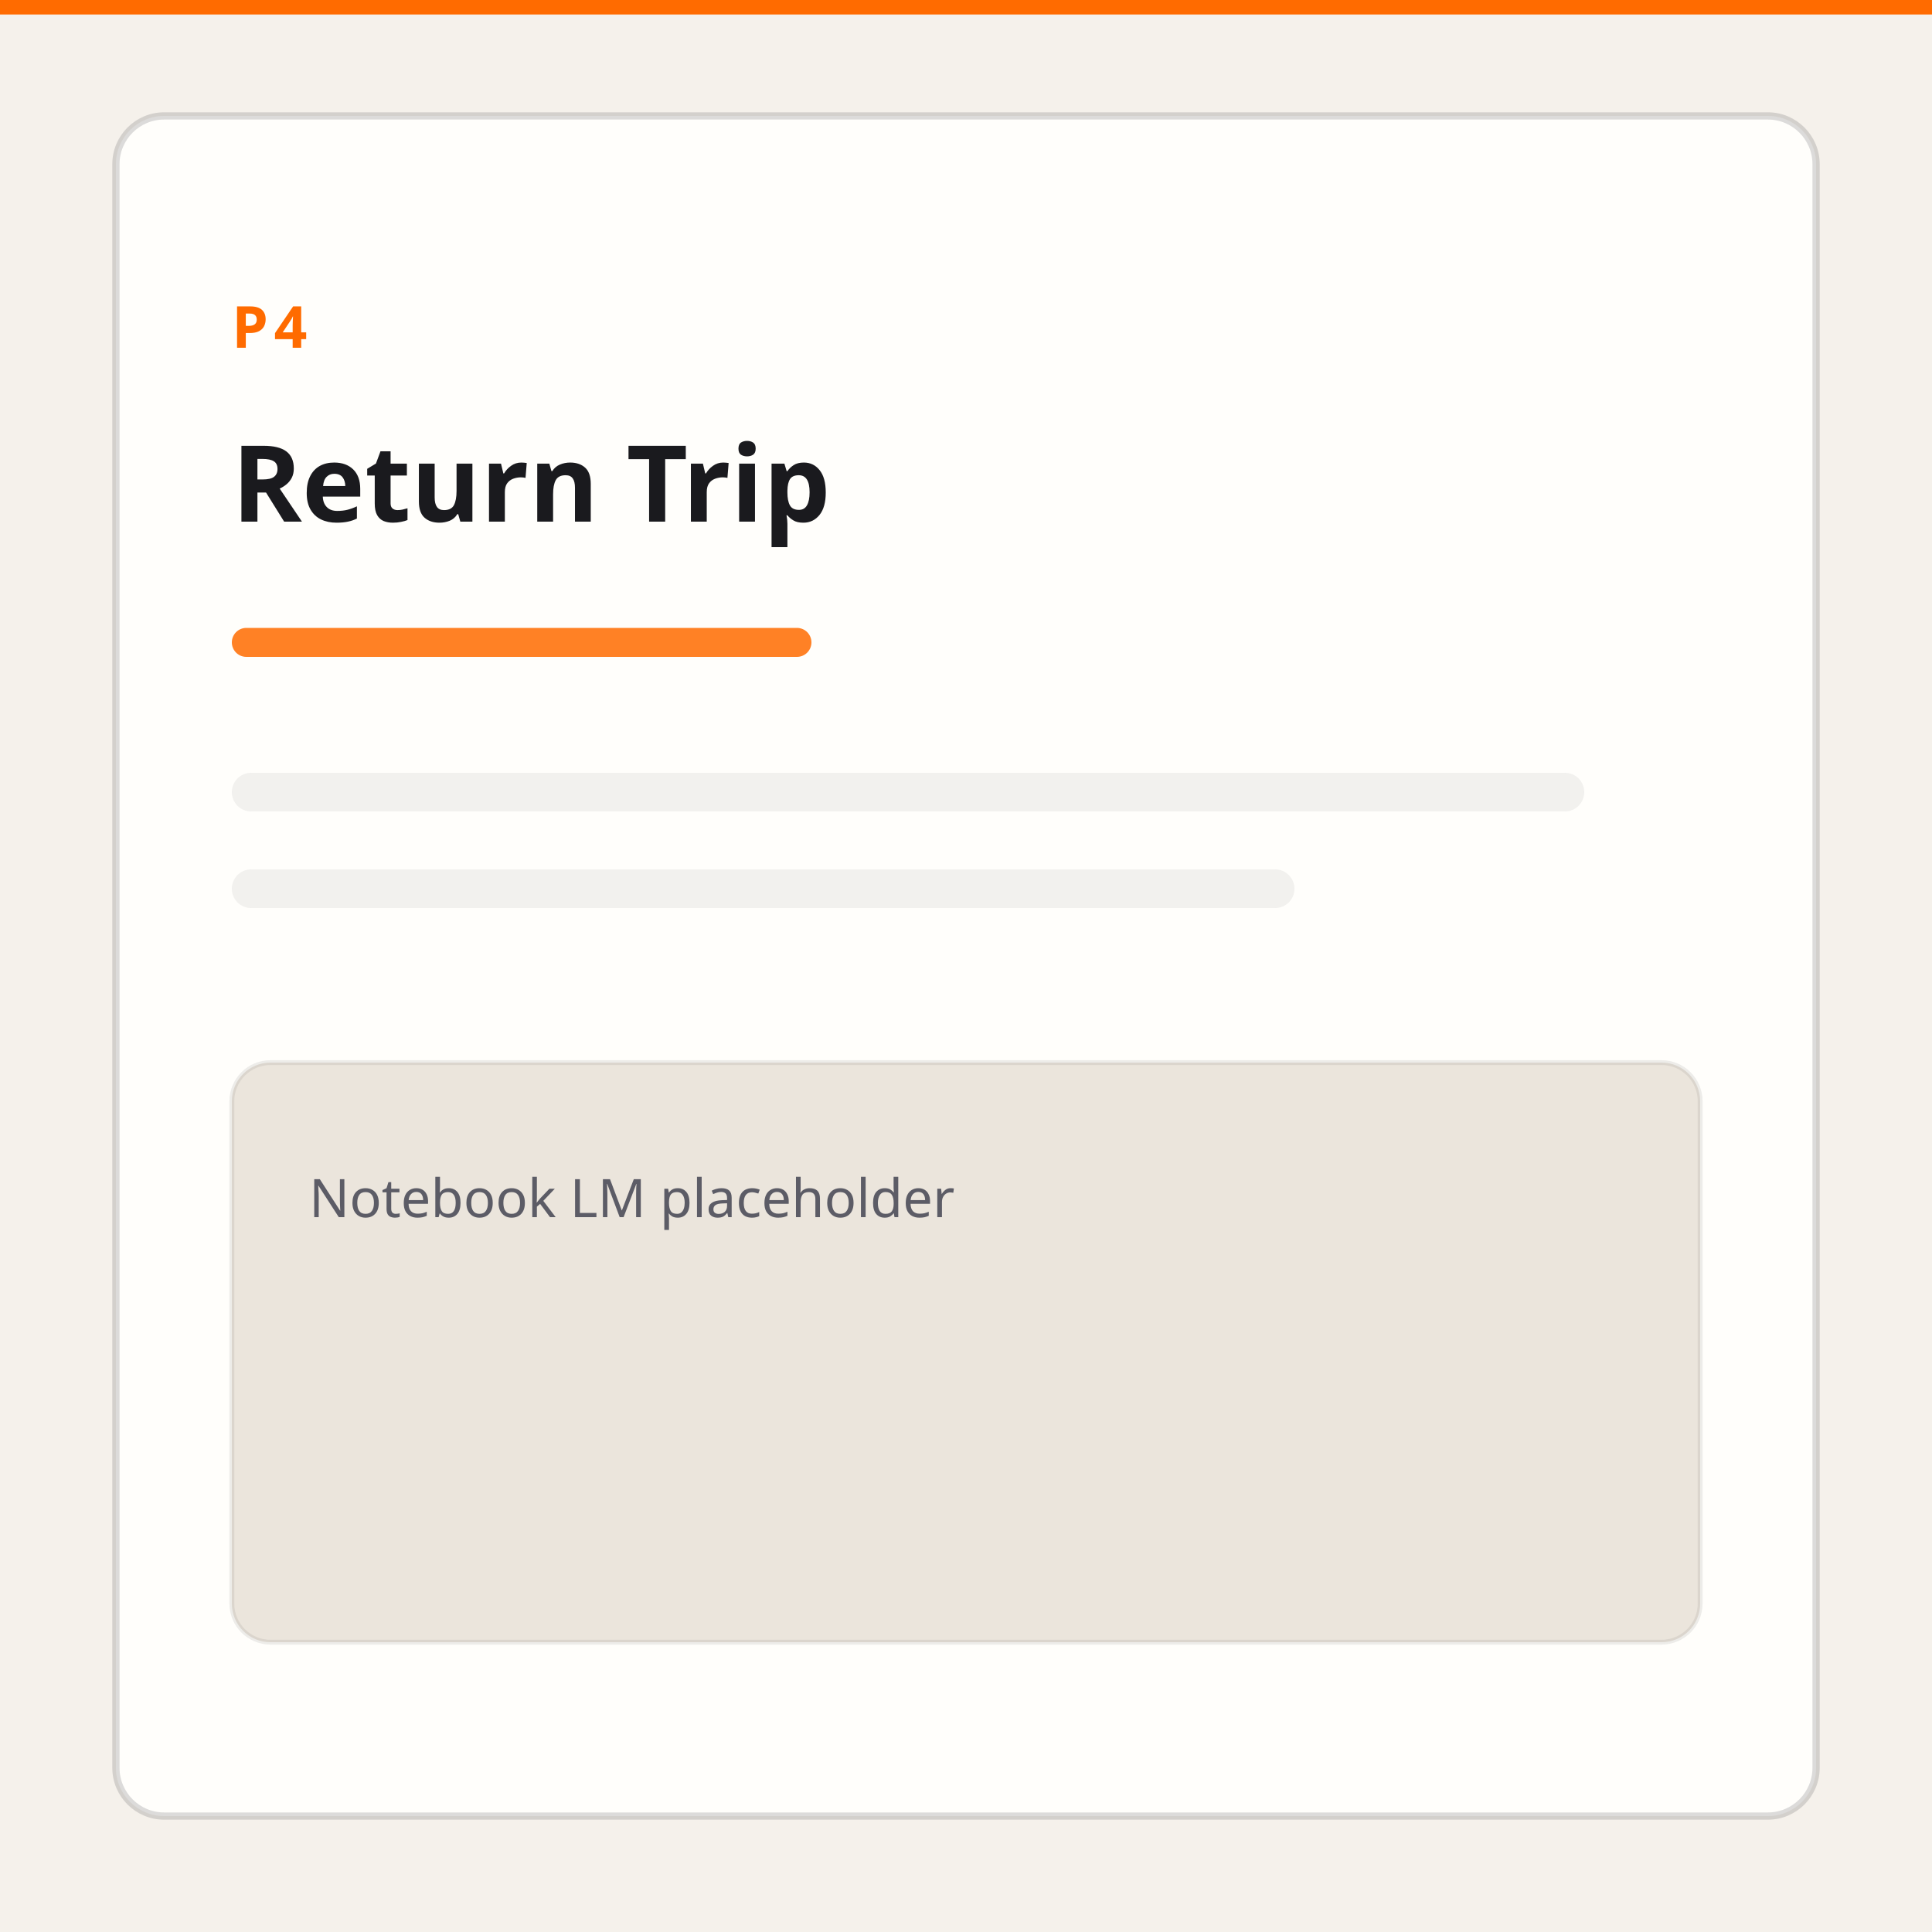
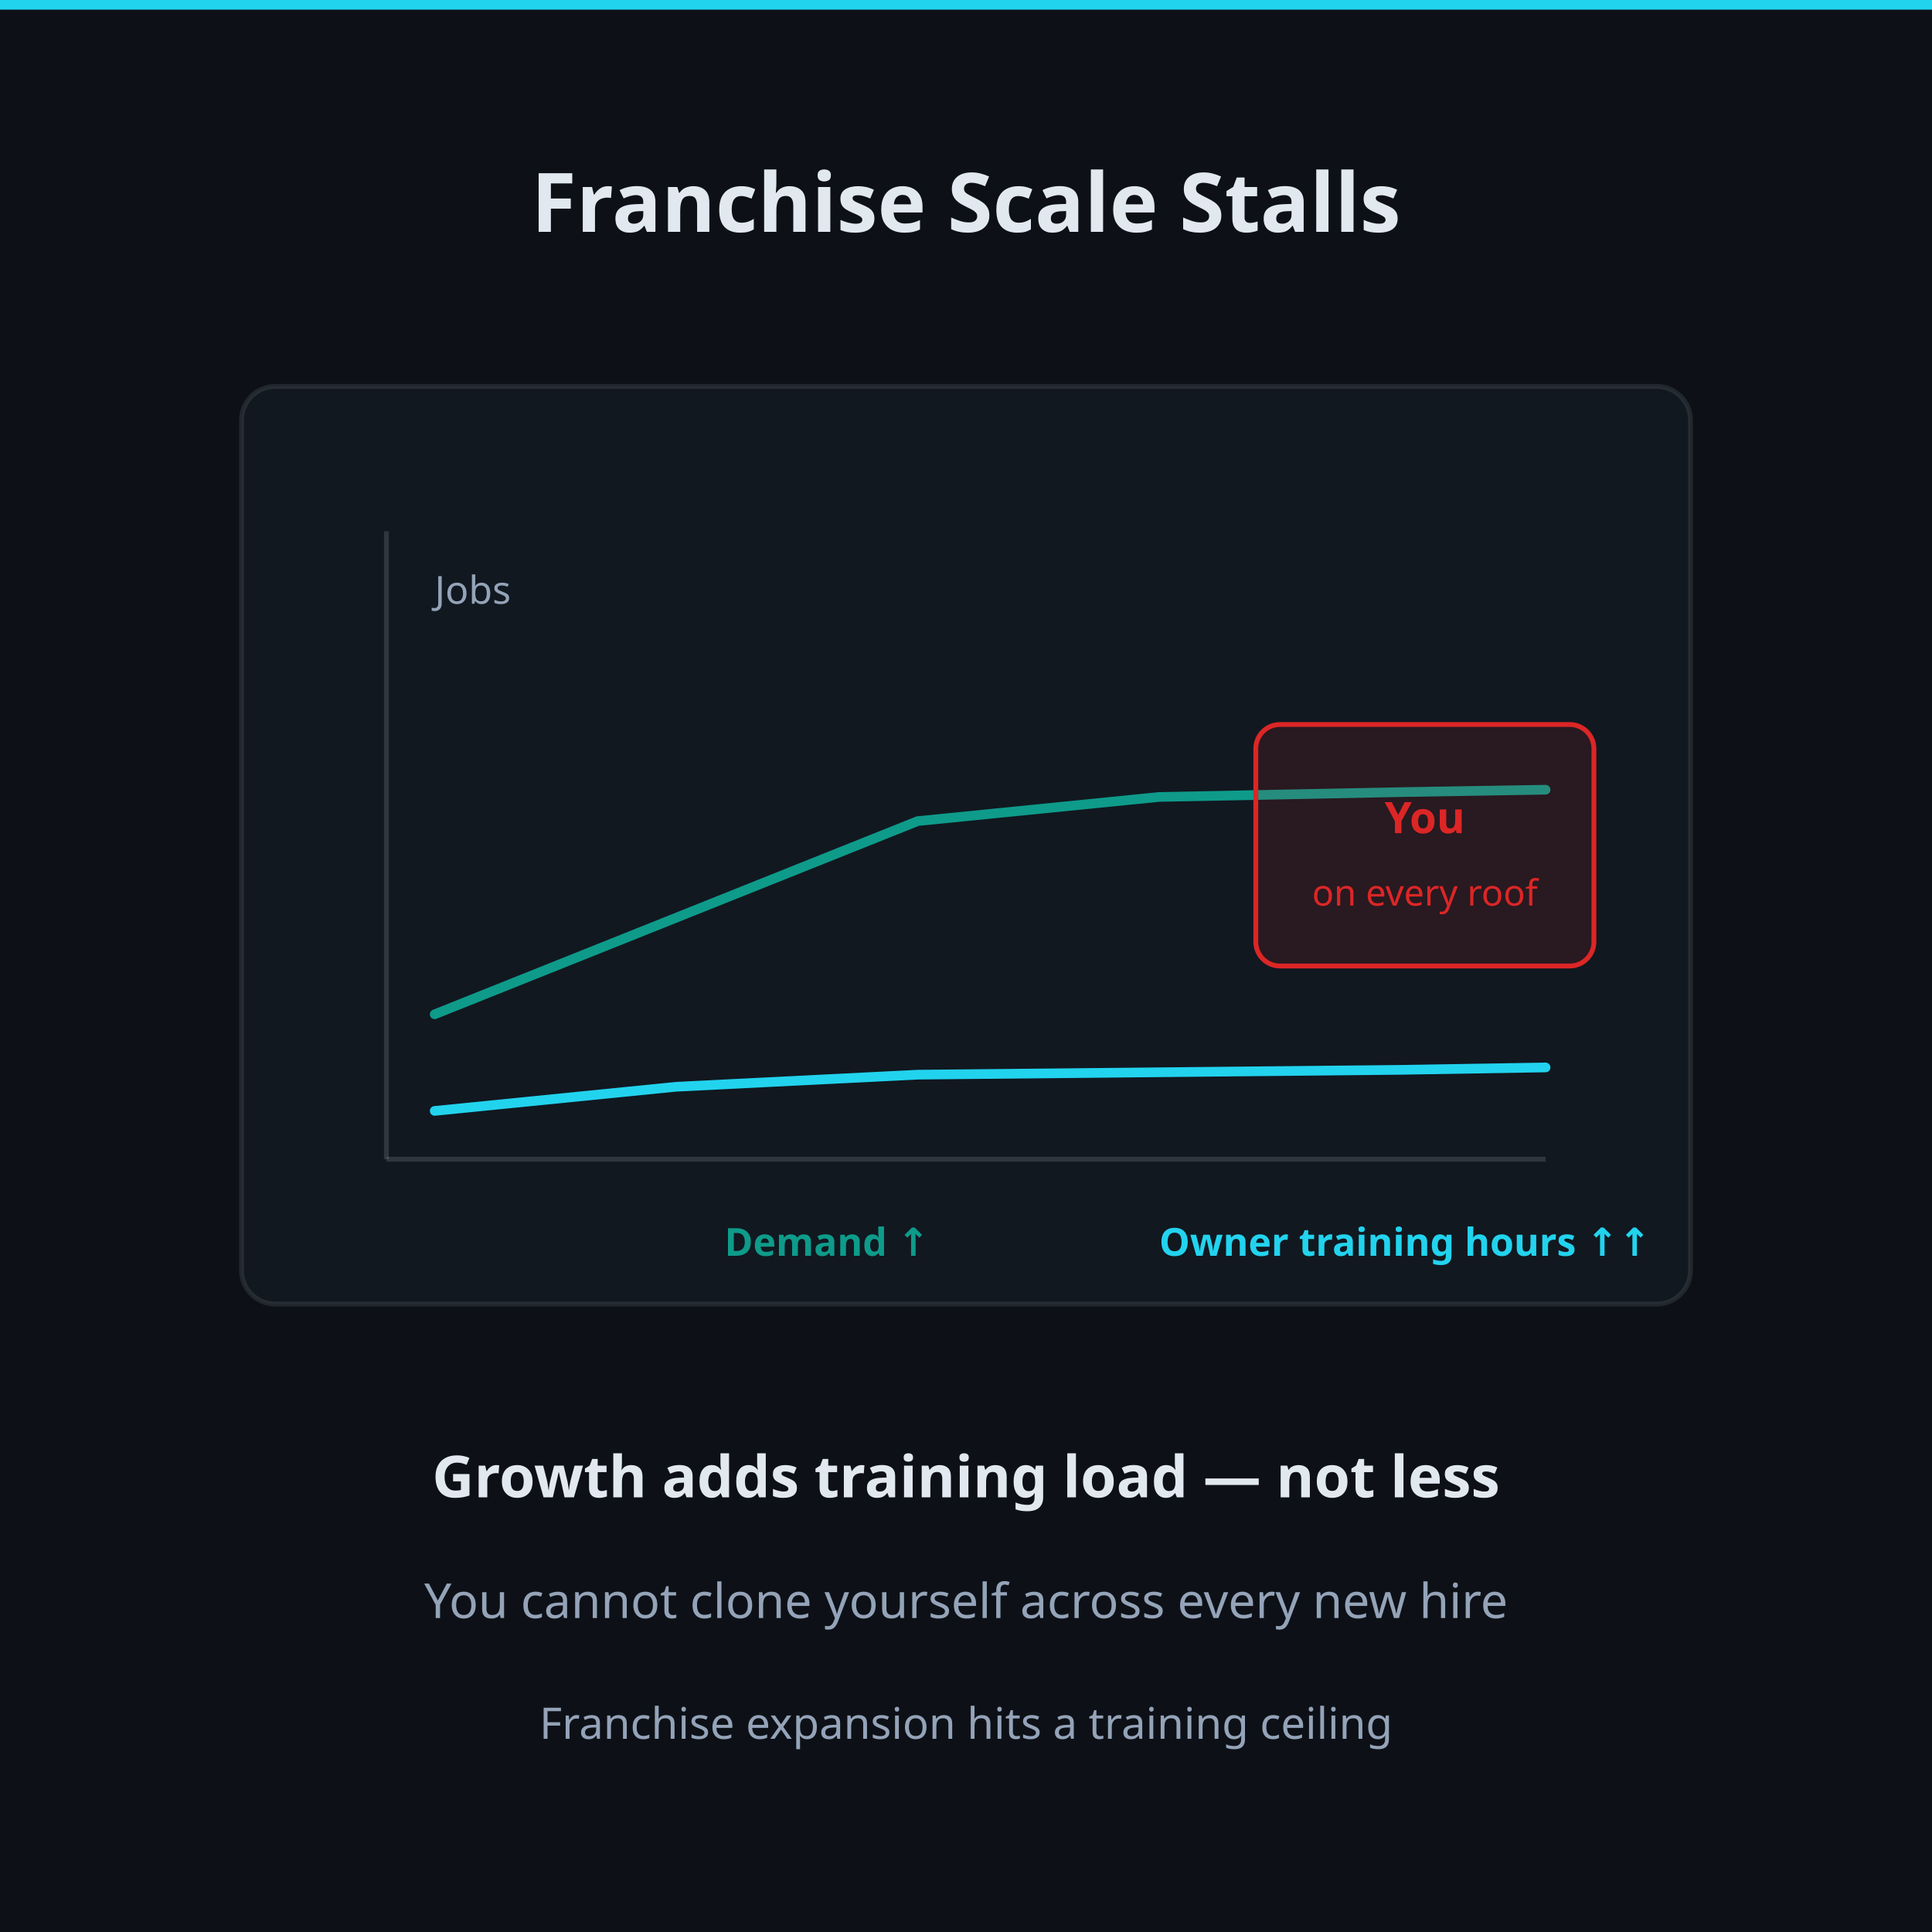
- <svg xmlns="http://www.w3.org/2000/svg" viewBox="0 0 400 400" fill="none">
-   <rect width="400" height="400" fill="#f5f1eb" />
-   <rect width="400" height="3" fill="#ff6b00" />
-   <rect x="24" y="24" width="352" height="352" rx="10" fill="#fffefb" stroke="#1a1a1e" stroke-width="1.5" stroke-opacity="0.15" />
-   <text x="48" y="72" fill="#ff6b00" font-family="system-ui,sans-serif" font-size="12" font-weight="700" letter-spacing="0.1em">P4</text>
-   <text x="48" y="108" fill="#1a1a1e" font-family="system-ui,sans-serif" font-size="22" font-weight="700">Return Trip</text>
-   <rect x="48" y="130" width="120" height="6" rx="3" fill="#ff6b00" opacity="0.85" />
-   <rect x="48" y="160" width="280" height="8" rx="4" fill="#1a1a1e" opacity="0.06" />
-   <rect x="48" y="180" width="220" height="8" rx="4" fill="#1a1a1e" opacity="0.06" />
-   <rect x="48" y="220" width="304" height="120" rx="8" fill="#ebe5dc" stroke="#1a1a1e" stroke-width="1" stroke-opacity="0.08" />
-   <text x="64" y="252" fill="#5c5c66" font-size="11" font-family="system-ui">Notebook LM placeholder</text>
+ <svg xmlns="http://www.w3.org/2000/svg" viewBox="0 0 800 800" fill="none" role="img" aria-label="Franchise scale stalls due to training bottleneck">
+   <rect width="800" height="800" fill="#0d1117" />
+   <rect width="800" height="4" fill="#22d3ee" />
+   <text x="400" y="96" text-anchor="middle" fill="#e2e8f0" font-family="system-ui,sans-serif" font-size="34" font-weight="700">Franchise Scale Stalls</text>
+   <rect x="100" y="160" width="600" height="380" rx="14" fill="#111820" stroke="#e2e8f0" stroke-width="2" stroke-opacity="0.1" />
+   <line x1="160" y1="480" x2="640" y2="480" stroke="#e2e8f0" stroke-width="2" stroke-opacity="0.15" />
+   <line x1="160" y1="220" x2="160" y2="480" stroke="#e2e8f0" stroke-width="2" stroke-opacity="0.15" />
+   <text x="180" y="250" fill="#94a3b8" font-family="system-ui" font-size="16">Jobs</text>
+   <path d="M180 420 L280 380 L380 340 L480 330 L580 328 L640 327" fill="none" stroke="#0e9b8a" stroke-width="4" stroke-linecap="round" />
+   <path d="M180 460 L280 450 L380 445 L480 444 L580 443 L640 442" fill="none" stroke="#22d3ee" stroke-width="4" stroke-linecap="round" />
+   <text x="300" y="520" fill="#0e9b8a" font-family="system-ui" font-size="16" font-weight="600">Demand ↑</text>
+   <text x="480" y="520" fill="#22d3ee" font-family="system-ui" font-size="16" font-weight="600">Owner training hours ↑↑</text>
+   <rect x="520" y="300" width="140" height="100" rx="10" fill="#dc2626" fill-opacity="0.12" stroke="#dc2626" stroke-width="2" />
+   <text x="590" y="345" text-anchor="middle" fill="#dc2626" font-family="system-ui" font-size="18" font-weight="700">You</text>
+   <text x="590" y="375" text-anchor="middle" fill="#dc2626" font-family="system-ui" font-size="15">on every roof</text>
+   <text x="400" y="620" text-anchor="middle" fill="#e2e8f0" font-family="system-ui" font-size="24" font-weight="600">Growth adds training load — not less</text>
+   <text x="400" y="670" text-anchor="middle" fill="#94a3b8" font-family="system-ui" font-size="20">You cannot clone yourself across every new hire</text>
+   <text x="400" y="720" text-anchor="middle" fill="#94a3b8" font-family="system-ui" font-size="18">Franchise expansion hits a training ceiling</text>
</svg>
